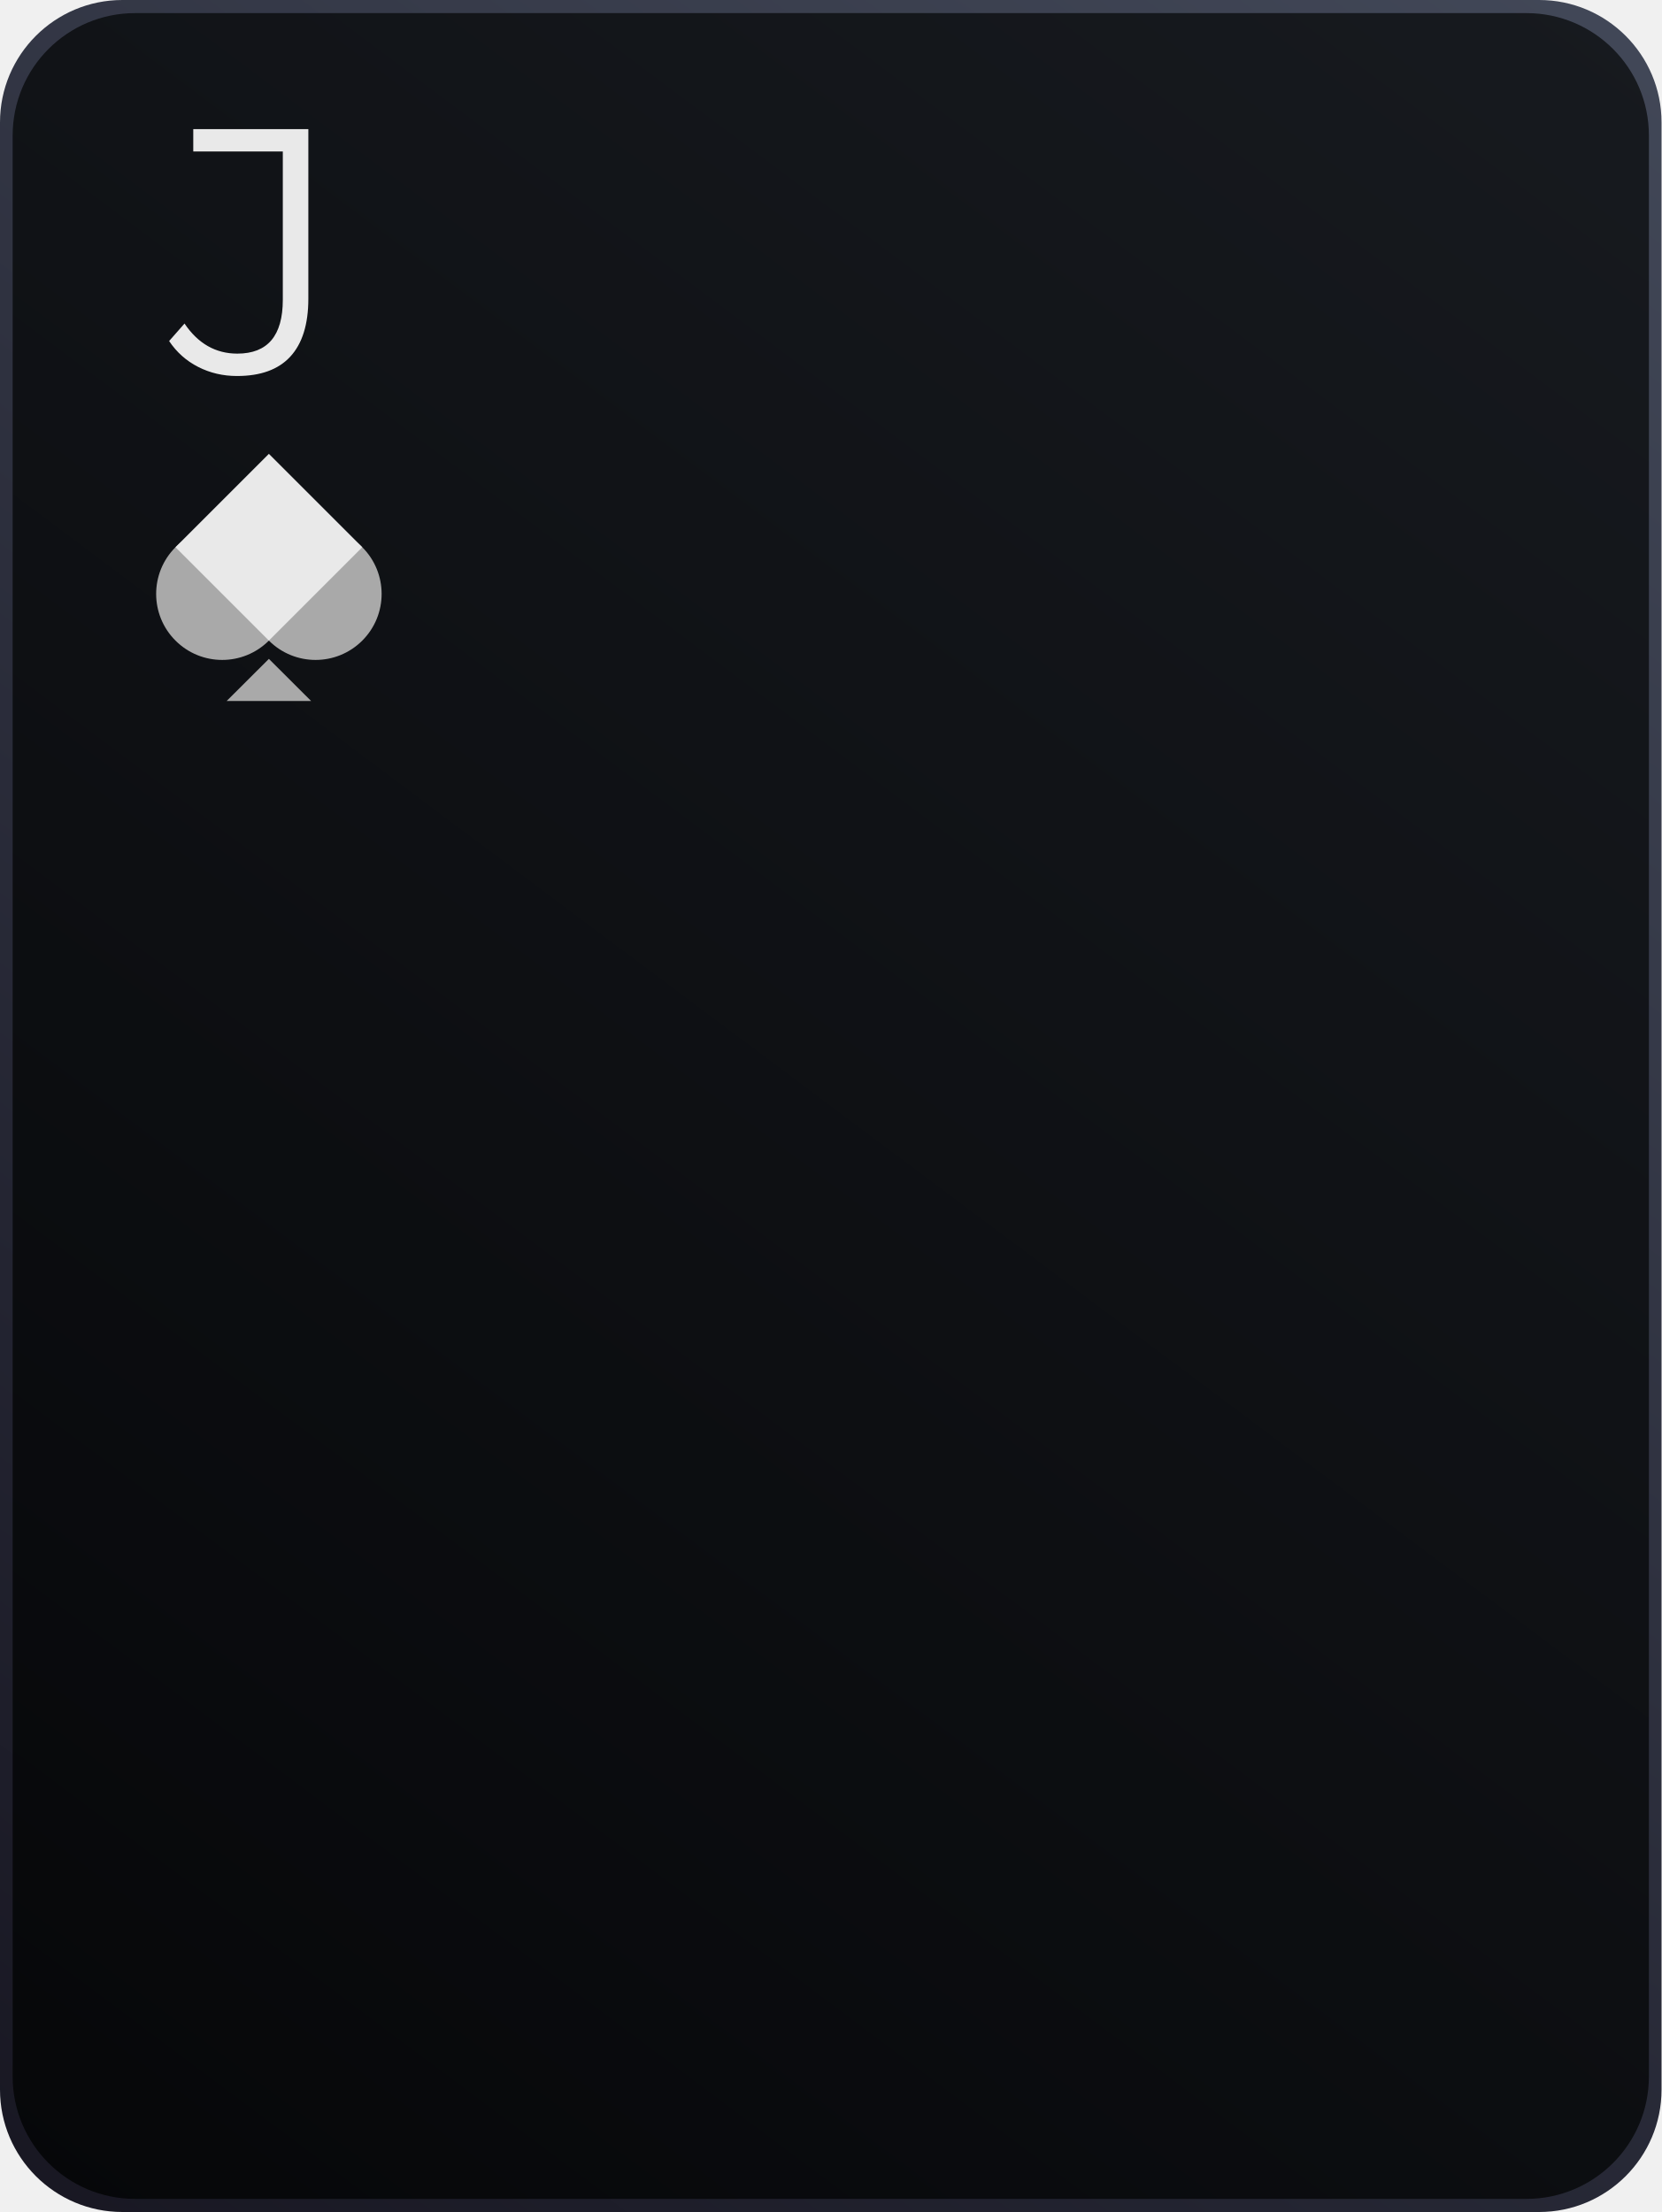
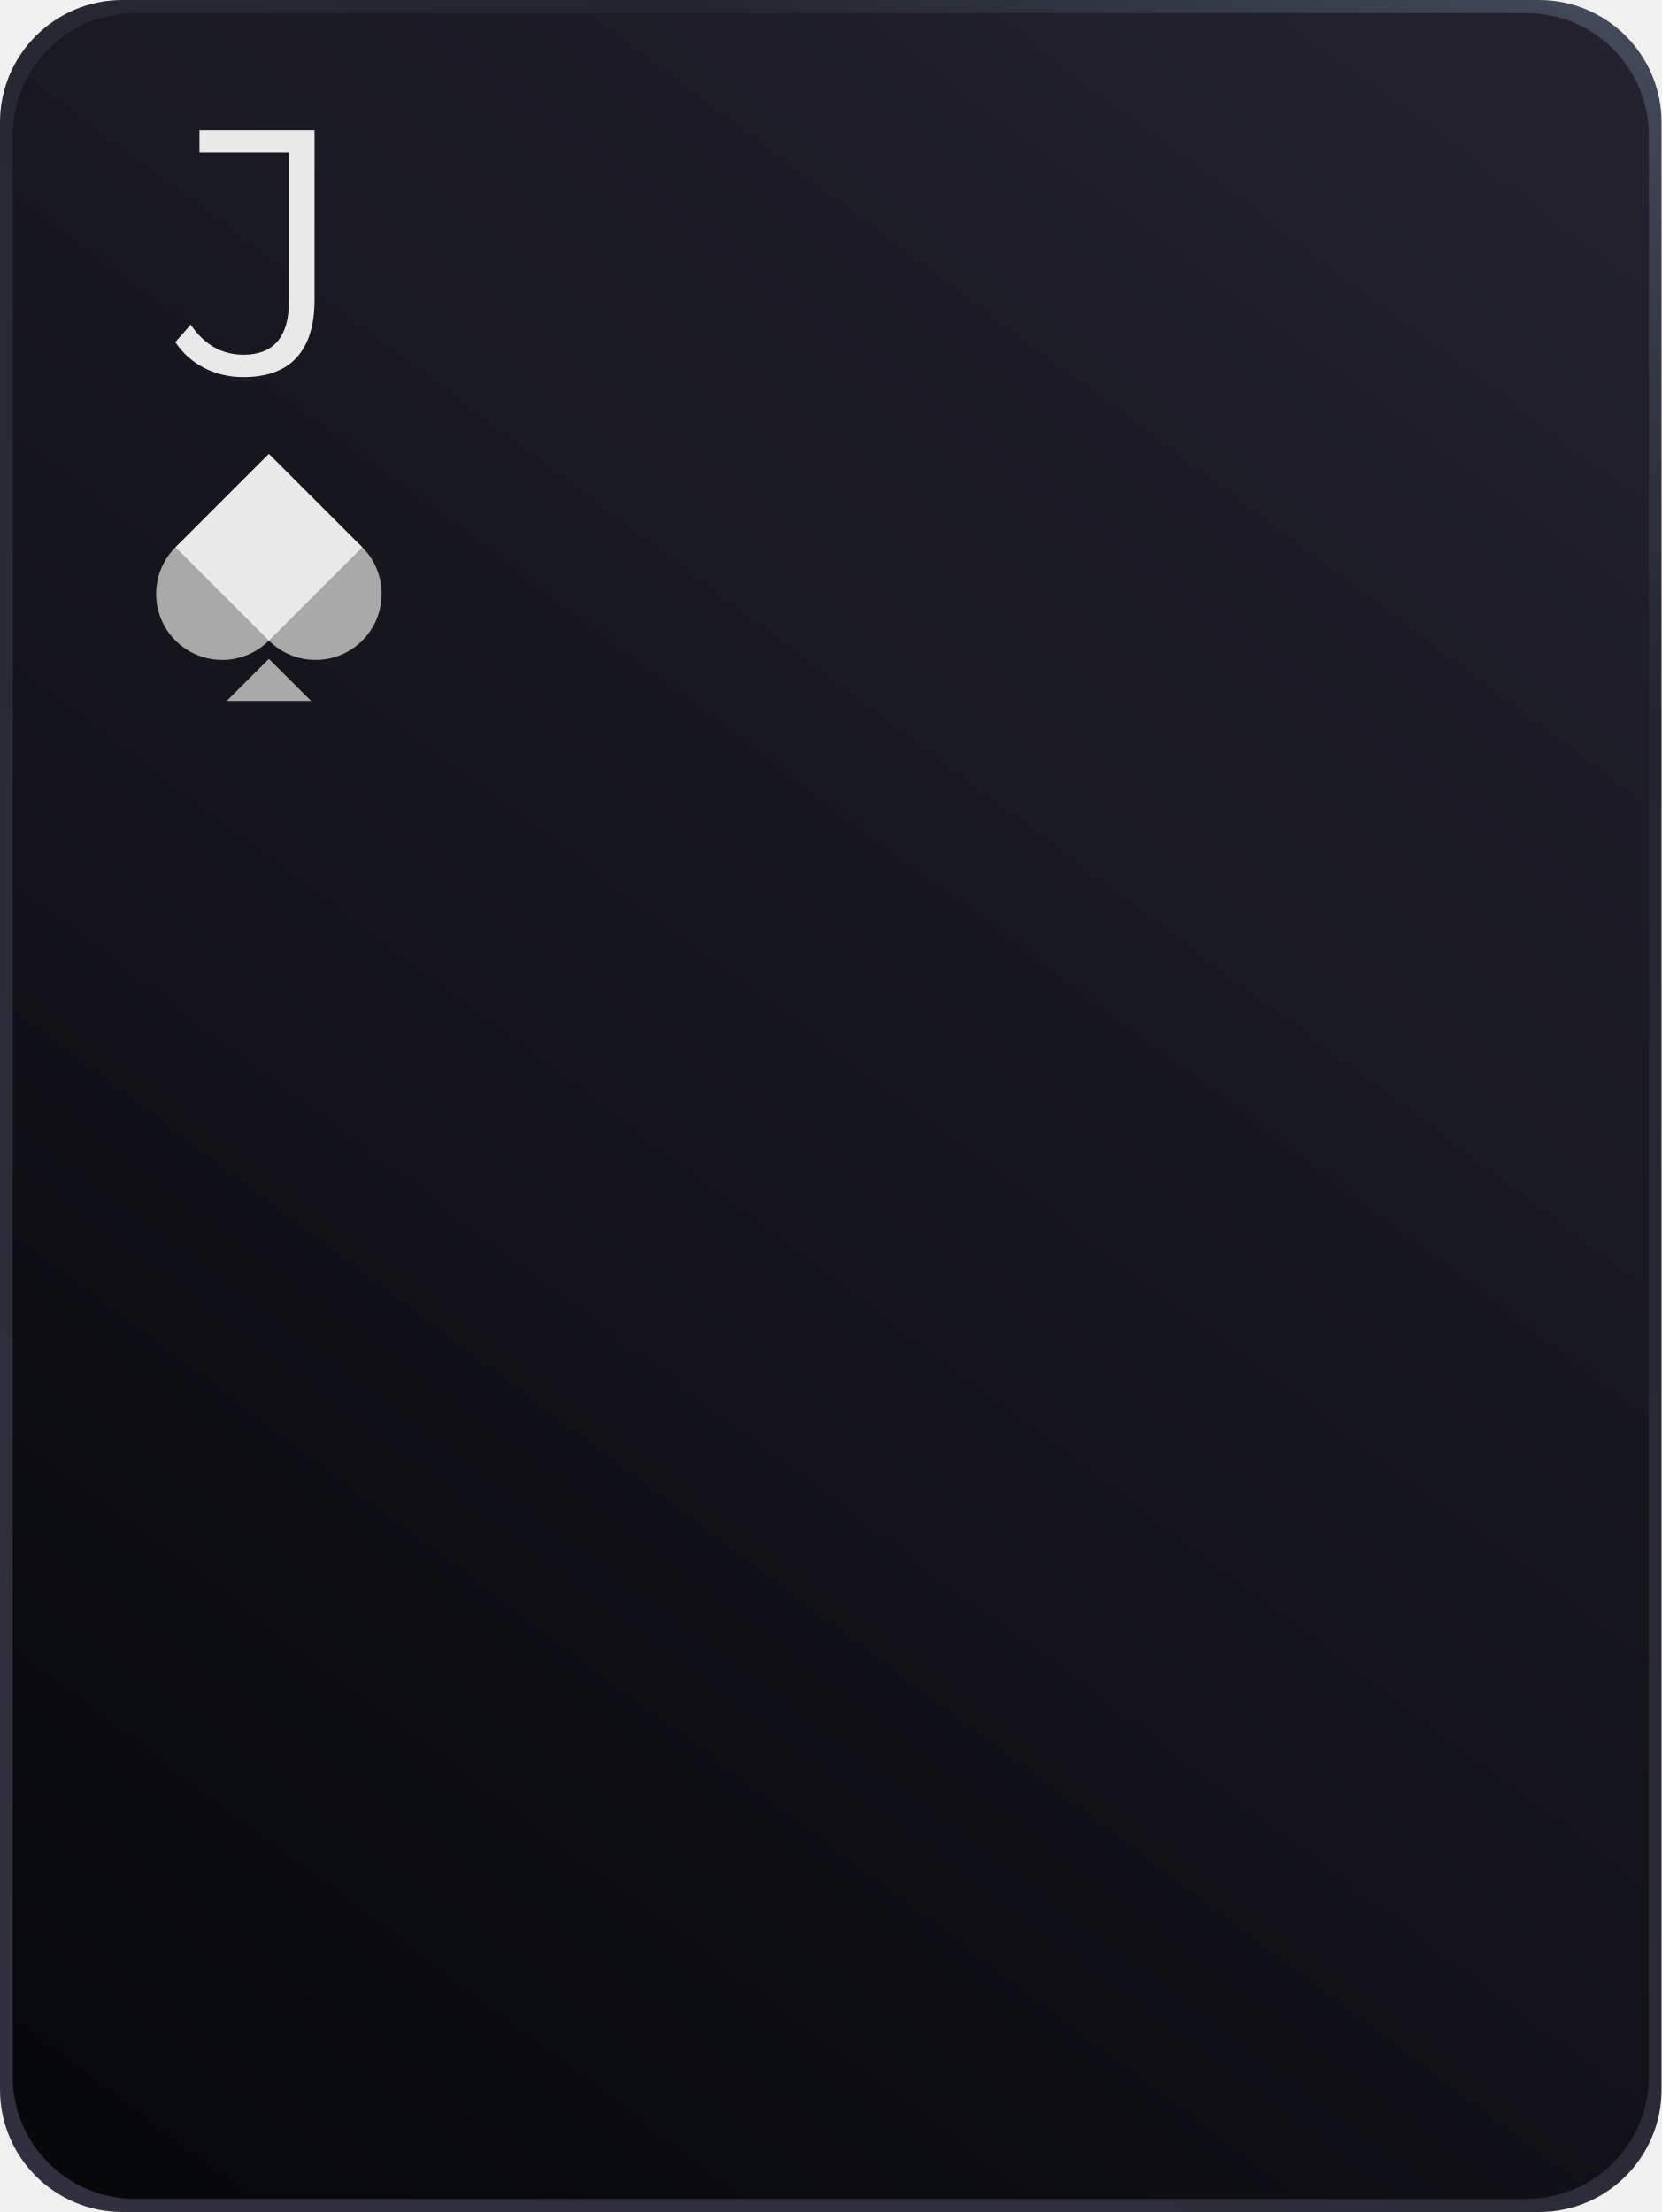
<svg xmlns="http://www.w3.org/2000/svg" width="190" height="253" viewBox="0 0 190 253" fill="none">
-   <g clip-path="url(#clip0)">
-     <rect width="190" height="253" rx="14" fill="url(#paint1)" />
-     <rect x="1.446" y="1.5" width="187.109" height="250" rx="14" fill="url(#paint2)" />
+   <g clip-path="url(#clippog)">
+     <rect width="190" height="253" rx="14" fill="url(#paintLinear3)" />
+     <rect x="1.446" y="1.5" width="187.109" height="250" rx="14" fill="url(#paintLinear4)" />
    <path fill-rule="evenodd" clip-rule="evenodd" d="M35.575 80.176L35.575 80.176L30.748 75.36L25.92 80.176L25.92 80.176L35.575 80.176Z" fill="#A9A9A9" />
    <path fill-rule="evenodd" clip-rule="evenodd" d="M30.748 62.589C27.799 59.64 23.017 59.64 20.068 62.589C17.119 65.538 17.119 70.32 20.068 73.269C23.017 76.218 27.799 76.218 30.748 73.269C33.697 76.218 38.478 76.218 41.427 73.269C44.377 70.32 44.377 65.538 41.427 62.589C38.478 59.64 33.697 59.64 30.748 62.589Z" fill="#A9A9A9" />
    <rect x="41.427" y="62.589" width="15.103" height="15.103" transform="rotate(135 41.4274 62.589)" fill="#E9E9E9" />
-     <path d="M27.1 43.006C25.5 43.006 24.02 42.659 22.66 41.966C21.3 41.273 20.194 40.286 19.34 39.006L21.1 37.006C22.647 39.299 24.66 40.446 27.14 40.446C30.607 40.446 32.34 38.393 32.34 34.286V17.326H22.1V14.766H35.26V34.166C35.26 37.099 34.567 39.313 33.18 40.806C31.82 42.273 29.794 43.006 27.1 43.006Z" fill="#E9E9E9" />
+     <path d="M27.808 43.131C26.208 43.131 24.728 42.785 23.368 42.091C22.008 41.398 20.901 40.411 20.048 39.131L21.808 37.131C23.354 39.425 25.368 40.571 27.848 40.571C31.314 40.571 33.048 38.518 33.048 34.411V17.451H22.808V14.891H35.968V34.291C35.968 37.224 35.274 39.438 33.888 40.931C32.528 42.398 30.501 43.131 27.808 43.131Z" fill="#E9E9E9" />
  </g>
  <defs>
-     <linearGradient id="paint1" x1="190" y1="-8.44713e-06" x2="0.829" y2="253.618" gradientUnits="userSpaceOnUse">
-       <stop stop-color="#424858" />
-       <stop offset="0.729" stop-color="#232431" />
-       <stop offset="1" stop-color="#181722" />
+     <linearGradient id="paintLinear3" x1="190" y1="-8.44713e-06" x2="0.829" y2="253.618" gradientUnits="userSpaceOnUse">
+       <stop stop-color="#464c5d" />
+       <stop offset="0.208" stop-color="#23262f" />
+       <stop offset="1" stop-color="#323040" />
    </linearGradient>
-     <linearGradient id="paint2" x1="188.554" y1="1.5" x2="1.446" y2="251.5" gradientUnits="userSpaceOnUse">
-       <stop stop-color="#171A1F" />
+     <linearGradient id="paintLinear4" x1="188.554" y1="1.5" x2="1.446" y2="251.5" gradientUnits="userSpaceOnUse">
+       <stop stop-color="#24232f" />
      <stop offset="1" stop-color="#060709" />
    </linearGradient>
-     <clipPath id="clip1">
+     <clipPath id="clippog">
      <rect width="190" height="253" fill="white" />
    </clipPath>
  </defs>
</svg>
